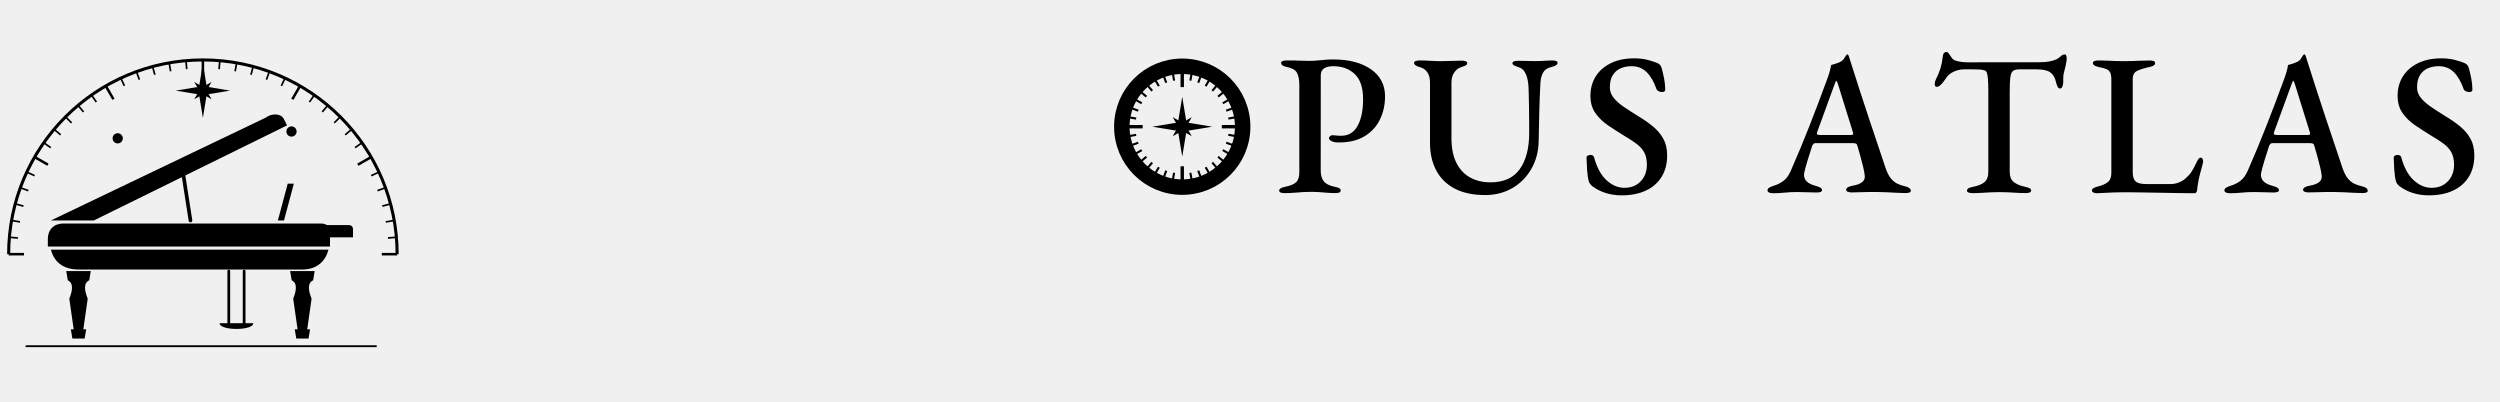
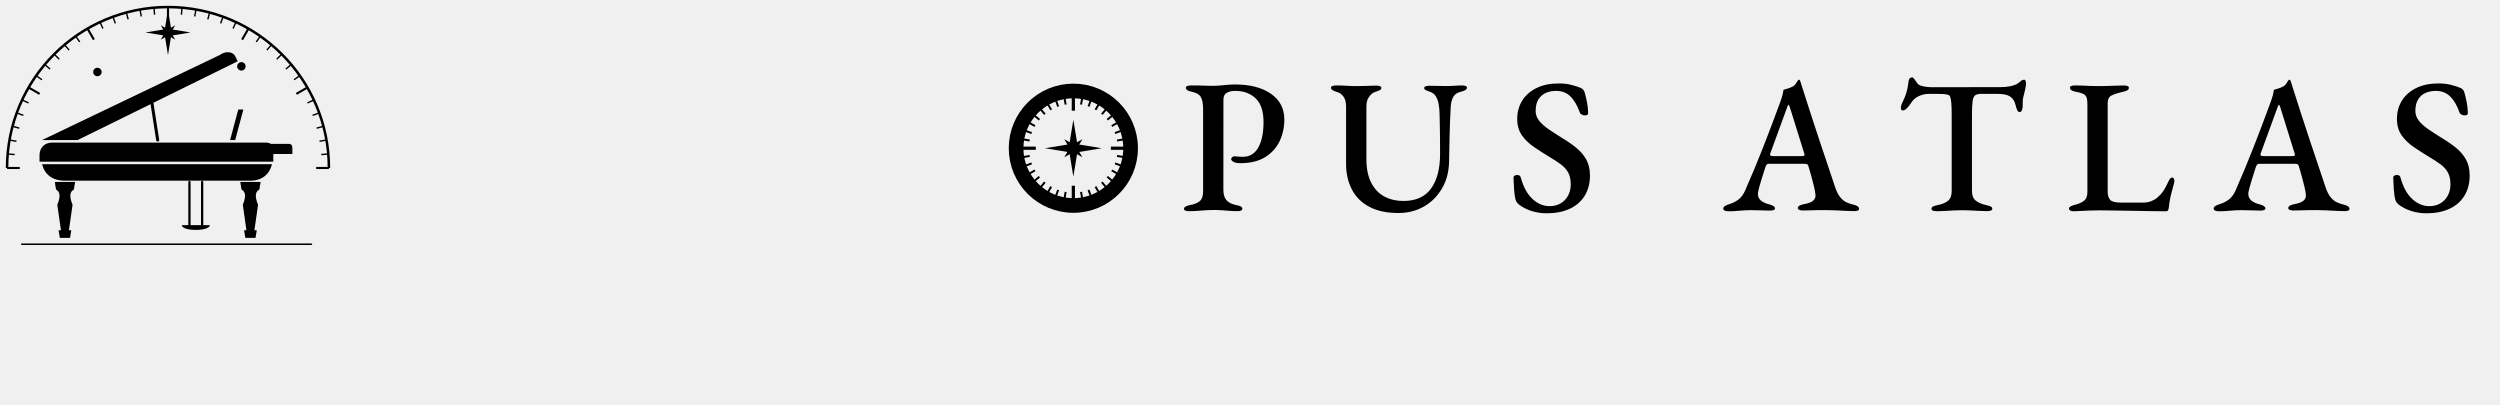
- <svg xmlns="http://www.w3.org/2000/svg" viewBox="0 0 572.22 92" width="572.22" height="92">
-   <g transform="translate(-3.48 -8.12) scale(0.39)">
+ <svg xmlns="http://www.w3.org/2000/svg" viewBox="-1.5 25.5 885.48 143.27" width="885.48" height="143.27">
+   <g transform="translate(-6 0) scale(0.5)">
    <defs>
-       <mask id="mblogpt" maskUnits="userSpaceOnUse" x="-50" y="-50" width="2000" height="2000">
+       <mask id="bblogpt" maskUnits="userSpaceOnUse" x="-50" y="-50" width="2000" height="2000">
        <rect x="-50" y="-50" width="2000" height="2000" fill="#fff" />
        <path d="M14 170A114 114 0 0 1 242 170" fill="none" stroke="#fff" stroke-width="1.8" />
        <path d="M23 170L14 170" stroke="#fff" stroke-width="1.5" />
        <path d="M19.41 160.5L14.43 160.06" stroke="#fff" stroke-width="1.0" />
        <path d="M20.66 151.07L15.73 150.2" stroke="#fff" stroke-width="1.0" />
        <path d="M22.71 141.79L17.88 140.49" stroke="#fff" stroke-width="1.0" />
        <path d="M25.57 132.72L20.88 131.01" stroke="#fff" stroke-width="1.0" />
        <path d="M29.21 123.93L24.68 121.82" stroke="#fff" stroke-width="1.0" />
        <path d="M37.07 117.5L29.27 113" stroke="#fff" stroke-width="1.5" />
        <path d="M38.71 107.48L34.62 104.61" stroke="#fff" stroke-width="1.0" />
        <path d="M44.5 99.94L40.67 96.72" stroke="#fff" stroke-width="1.0" />
        <path d="M50.93 92.93L47.39 89.39" stroke="#fff" stroke-width="1.0" />
        <path d="M57.94 86.5L54.72 82.67" stroke="#fff" stroke-width="1.0" />
        <path d="M65.48 80.71L62.61 76.62" stroke="#fff" stroke-width="1.0" />
        <path d="M75.5 79.07L71 71.27" stroke="#fff" stroke-width="1.5" />
        <path d="M81.93 71.21L79.82 66.68" stroke="#fff" stroke-width="1.0" />
        <path d="M90.72 67.57L89.01 62.88" stroke="#fff" stroke-width="1.0" />
        <path d="M99.79 64.71L98.49 59.88" stroke="#fff" stroke-width="1.0" />
        <path d="M109.07 62.66L108.2 57.73" stroke="#fff" stroke-width="1.0" />
        <path d="M118.5 61.41L118.06 56.43" stroke="#fff" stroke-width="1.0" />
        <path d="M128 65L128 56" stroke="#fff" stroke-width="1.5" />
        <path d="M137.5 61.41L137.94 56.43" stroke="#fff" stroke-width="1.0" />
        <path d="M146.93 62.66L147.8 57.73" stroke="#fff" stroke-width="1.0" />
        <path d="M156.21 64.71L157.51 59.88" stroke="#fff" stroke-width="1.0" />
        <path d="M165.28 67.57L166.99 62.88" stroke="#fff" stroke-width="1.0" />
        <path d="M174.07 71.21L176.18 66.68" stroke="#fff" stroke-width="1.0" />
        <path d="M180.5 79.07L185 71.27" stroke="#fff" stroke-width="1.5" />
        <path d="M190.52 80.71L193.39 76.62" stroke="#fff" stroke-width="1.0" />
        <path d="M198.06 86.5L201.28 82.67" stroke="#fff" stroke-width="1.0" />
        <path d="M205.07 92.93L208.61 89.39" stroke="#fff" stroke-width="1.0" />
        <path d="M211.5 99.94L215.33 96.72" stroke="#fff" stroke-width="1.0" />
        <path d="M217.29 107.48L221.38 104.61" stroke="#fff" stroke-width="1.0" />
        <path d="M218.93 117.5L226.73 113" stroke="#fff" stroke-width="1.5" />
        <path d="M226.79 123.93L231.32 121.82" stroke="#fff" stroke-width="1.0" />
        <path d="M230.43 132.72L235.12 131.01" stroke="#fff" stroke-width="1.0" />
        <path d="M233.29 141.79L238.12 140.49" stroke="#fff" stroke-width="1.0" />
        <path d="M235.34 151.07L240.27 150.2" stroke="#fff" stroke-width="1.0" />
        <path d="M236.59 160.5L241.57 160.06" stroke="#fff" stroke-width="1.0" />
        <path d="M233 170L242 170" stroke="#fff" stroke-width="1.5" />
        <circle cx="78" cy="102" r="3" fill="#fff" />
        <circle cx="180" cy="98" r="3" fill="#fff" />
        <path fill="#fff" d="M128 58L130.26 71.74L144 74L130.26 76.26L128 90L125.74 76.26L112 74L125.74 71.74Z" />
        <path fill="#fff" d="M133.09 68.91L130.16 74L133.09 79.09L128 76.16L122.91 79.09L125.84 74L122.91 68.91L128 71.84Z" />
        <g transform="translate(37 152) scale(0.9)">
          <path fill="#fff" d="M2 -2L142 -69C146 -72 152 -72 154 -68L156 -64L30 -2Z" />
          <path d="M93.0 -2L87.0 -40.6" fill="none" stroke="#fff" stroke-width="2.4" stroke-linecap="round" />
          <path fill="#fff" d="M150 -2L156.43 -26H160.43L154 -2Z" />
          <path fill="#fff" d="M10 0H178C182 0 184 2 184 6V15H0V10C0 4 4 0 10 0Z" />
          <path fill="#fff" d="M178 1H196C198 1 199 2 199 4V9H178Z" />
          <path fill="#fff" d="M2 17H183C181 25 175 30 166 30H20C10 30 4 25 2 17Z" />
          <path d="M2 16H184" fill="none" stroke="#000" stroke-width="1.4" stroke-linecap="round" />
          <path fill="#fff" d="M12 31H28L27 37C23 39 24 44 26 49L23 70H17L14 49C16 44 17 39 13 37Z" />
          <path fill="#fff" d="M15 69H25L24 75H16Z" />
          <path fill="#fff" d="M158 31H174L173 37C169 39 170 44 172 49L169 70H163L160 49C162 44 163 39 159 37Z" />
          <path fill="#fff" d="M161 69H171L170 75H162Z" />
          <path d="M118 31V66" fill="none" stroke="#fff" stroke-width="1.8" stroke-linecap="round" />
          <path d="M128 31V66" fill="none" stroke="#fff" stroke-width="1.8" stroke-linecap="round" />
          <path fill="#fff" d="M112 65H134C134 70 112 70 112 65Z" />
          <path d="M-14 80H214" fill="none" stroke="#fff" stroke-width="1.2" stroke-linecap="round" />
        </g>
      </mask>
    </defs>
-     <g mask="url(#mblogpt)">
+     <g mask="url(#bblogpt)">
      <path d="M14 170A114 114 0 0 1 242 170" fill="none" stroke="currentColor" stroke-width="1.8" />
      <path d="M23 170L14 170" stroke="currentColor" stroke-width="1.5" />
      <path d="M19.41 160.5L14.43 160.06" stroke="currentColor" stroke-width="1.0" />
      <path d="M20.66 151.07L15.73 150.2" stroke="currentColor" stroke-width="1.0" />
      <path d="M22.71 141.79L17.88 140.49" stroke="currentColor" stroke-width="1.0" />
      <path d="M25.57 132.72L20.88 131.01" stroke="currentColor" stroke-width="1.0" />
      <path d="M29.21 123.93L24.68 121.82" stroke="currentColor" stroke-width="1.0" />
      <path d="M37.07 117.5L29.27 113" stroke="currentColor" stroke-width="1.5" />
      <path d="M38.71 107.48L34.62 104.61" stroke="currentColor" stroke-width="1.0" />
      <path d="M44.5 99.94L40.67 96.72" stroke="currentColor" stroke-width="1.0" />
      <path d="M50.93 92.93L47.39 89.39" stroke="currentColor" stroke-width="1.0" />
      <path d="M57.94 86.5L54.72 82.67" stroke="currentColor" stroke-width="1.0" />
      <path d="M65.48 80.71L62.61 76.62" stroke="currentColor" stroke-width="1.0" />
      <path d="M75.5 79.07L71 71.27" stroke="currentColor" stroke-width="1.5" />
      <path d="M81.93 71.21L79.82 66.68" stroke="currentColor" stroke-width="1.0" />
      <path d="M90.72 67.57L89.01 62.88" stroke="currentColor" stroke-width="1.0" />
      <path d="M99.79 64.71L98.49 59.88" stroke="currentColor" stroke-width="1.0" />
      <path d="M109.07 62.66L108.2 57.73" stroke="currentColor" stroke-width="1.0" />
      <path d="M118.5 61.41L118.06 56.43" stroke="currentColor" stroke-width="1.0" />
      <path d="M128 65L128 56" stroke="currentColor" stroke-width="1.5" />
      <path d="M137.5 61.41L137.94 56.43" stroke="currentColor" stroke-width="1.0" />
      <path d="M146.93 62.66L147.8 57.73" stroke="currentColor" stroke-width="1.0" />
      <path d="M156.21 64.71L157.51 59.88" stroke="currentColor" stroke-width="1.0" />
      <path d="M165.28 67.57L166.99 62.88" stroke="currentColor" stroke-width="1.0" />
      <path d="M174.07 71.21L176.18 66.68" stroke="currentColor" stroke-width="1.0" />
      <path d="M180.5 79.07L185 71.27" stroke="currentColor" stroke-width="1.5" />
      <path d="M190.52 80.71L193.39 76.62" stroke="currentColor" stroke-width="1.0" />
      <path d="M198.06 86.5L201.28 82.67" stroke="currentColor" stroke-width="1.0" />
      <path d="M205.07 92.93L208.61 89.39" stroke="currentColor" stroke-width="1.0" />
      <path d="M211.5 99.94L215.33 96.72" stroke="currentColor" stroke-width="1.0" />
      <path d="M217.29 107.48L221.38 104.61" stroke="currentColor" stroke-width="1.0" />
      <path d="M218.93 117.5L226.73 113" stroke="currentColor" stroke-width="1.5" />
      <path d="M226.79 123.93L231.32 121.82" stroke="currentColor" stroke-width="1.0" />
      <path d="M230.43 132.72L235.12 131.01" stroke="currentColor" stroke-width="1.0" />
      <path d="M233.29 141.79L238.12 140.49" stroke="currentColor" stroke-width="1.0" />
      <path d="M235.34 151.07L240.27 150.2" stroke="currentColor" stroke-width="1.0" />
      <path d="M236.59 160.5L241.57 160.06" stroke="currentColor" stroke-width="1.0" />
      <path d="M233 170L242 170" stroke="currentColor" stroke-width="1.5" />
      <circle cx="78" cy="102" r="3" fill="currentColor" />
      <circle cx="180" cy="98" r="3" fill="currentColor" />
      <path fill="currentColor" d="M128 58L130.26 71.74L144 74L130.26 76.26L128 90L125.74 76.26L112 74L125.74 71.74Z" />
      <path fill="currentColor" d="M133.09 68.91L130.16 74L133.09 79.09L128 76.16L122.91 79.09L125.84 74L122.91 68.91L128 71.84Z" />
      <g transform="translate(37 152) scale(0.9)">
        <path fill="currentColor" d="M2 -2L142 -69C146 -72 152 -72 154 -68L156 -64L30 -2Z" />
        <path d="M93.0 -2L87.0 -40.6" fill="none" stroke="currentColor" stroke-width="2.4" stroke-linecap="round" />
        <path fill="currentColor" d="M150 -2L156.43 -26H160.43L154 -2Z" />
        <path fill="currentColor" d="M10 0H178C182 0 184 2 184 6V15H0V10C0 4 4 0 10 0Z" />
        <path fill="currentColor" d="M178 1H196C198 1 199 2 199 4V9H178Z" />
        <path fill="currentColor" d="M2 17H183C181 25 175 30 166 30H20C10 30 4 25 2 17Z" />
        <path d="M2 16H184" fill="none" stroke="none" stroke-width="1.4" stroke-linecap="round" />
        <path fill="currentColor" d="M12 31H28L27 37C23 39 24 44 26 49L23 70H17L14 49C16 44 17 39 13 37Z" />
        <path fill="currentColor" d="M15 69H25L24 75H16Z" />
        <path fill="currentColor" d="M158 31H174L173 37C169 39 170 44 172 49L169 70H163L160 49C162 44 163 39 159 37Z" />
        <path fill="currentColor" d="M161 69H171L170 75H162Z" />
        <path d="M118 31V66" fill="none" stroke="currentColor" stroke-width="1.8" stroke-linecap="round" />
        <path d="M128 31V66" fill="none" stroke="currentColor" stroke-width="1.8" stroke-linecap="round" />
        <path fill="currentColor" d="M112 65H134C134 70 112 70 112 65Z" />
        <path d="M-14 80H214" fill="none" stroke="currentColor" stroke-width="1.2" stroke-linecap="round" />
      </g>
    </g>
  </g>
-   <circle cx="270.6" cy="29" r="13.83" fill="none" stroke="currentColor" stroke-width="3.54" />
-   <path d="M270.6 16.64L270.6 19.94" stroke="currentColor" stroke-width="0.78" />
-   <path d="M272.75 16.83L272.46 18.45" stroke="currentColor" stroke-width="0.48" />
-   <path d="M274.83 17.39L274.26 18.94" stroke="currentColor" stroke-width="0.48" />
-   <path d="M276.78 18.3L275.96 19.72" stroke="currentColor" stroke-width="0.48" />
-   <path d="M278.55 19.53L277.48 20.8" stroke="currentColor" stroke-width="0.48" />
-   <path d="M280.07 21.06L278.8 22.12" stroke="currentColor" stroke-width="0.48" />
-   <path d="M281.3 22.82L279.88 23.64" stroke="currentColor" stroke-width="0.48" />
-   <path d="M282.22 24.77L280.66 25.34" stroke="currentColor" stroke-width="0.48" />
-   <path d="M282.77 26.85L281.15 27.14" stroke="currentColor" stroke-width="0.48" />
-   <path d="M282.96 29L279.66 29" stroke="currentColor" stroke-width="0.78" />
-   <path d="M282.77 31.15L281.15 30.86" stroke="currentColor" stroke-width="0.48" />
-   <path d="M282.22 33.23L280.66 32.66" stroke="currentColor" stroke-width="0.48" />
-   <path d="M281.3 35.18L279.88 34.36" stroke="currentColor" stroke-width="0.48" />
-   <path d="M280.07 36.94L278.8 35.88" stroke="currentColor" stroke-width="0.48" />
-   <path d="M278.55 38.47L277.48 37.2" stroke="currentColor" stroke-width="0.48" />
-   <path d="M276.78 39.7L275.96 38.28" stroke="currentColor" stroke-width="0.48" />
-   <path d="M274.83 40.61L274.26 39.06" stroke="currentColor" stroke-width="0.48" />
-   <path d="M272.75 41.17L272.46 39.55" stroke="currentColor" stroke-width="0.48" />
-   <path d="M270.6 41.36L270.6 38.06" stroke="currentColor" stroke-width="0.78" />
-   <path d="M268.45 41.17L268.74 39.55" stroke="currentColor" stroke-width="0.48" />
-   <path d="M266.37 40.61L266.94 39.06" stroke="currentColor" stroke-width="0.48" />
-   <path d="M264.42 39.7L265.25 38.28" stroke="currentColor" stroke-width="0.48" />
-   <path d="M262.66 38.47L263.72 37.2" stroke="currentColor" stroke-width="0.48" />
-   <path d="M261.13 36.94L262.4 35.88" stroke="currentColor" stroke-width="0.48" />
-   <path d="M259.9 35.18L261.33 34.36" stroke="currentColor" stroke-width="0.48" />
-   <path d="M258.99 33.23L260.54 32.66" stroke="currentColor" stroke-width="0.48" />
-   <path d="M258.43 31.15L260.05 30.86" stroke="currentColor" stroke-width="0.48" />
-   <path d="M258.24 29L261.54 29" stroke="currentColor" stroke-width="0.78" />
-   <path d="M258.43 26.85L260.05 27.14" stroke="currentColor" stroke-width="0.48" />
-   <path d="M258.99 24.77L260.54 25.34" stroke="currentColor" stroke-width="0.48" />
-   <path d="M259.9 22.82L261.33 23.64" stroke="currentColor" stroke-width="0.48" />
-   <path d="M261.13 21.06L262.4 22.12" stroke="currentColor" stroke-width="0.48" />
-   <path d="M262.66 19.53L263.72 20.8" stroke="currentColor" stroke-width="0.48" />
-   <path d="M264.42 18.3L265.25 19.72" stroke="currentColor" stroke-width="0.48" />
-   <path d="M266.37 17.39L266.94 18.94" stroke="currentColor" stroke-width="0.48" />
-   <path d="M268.45 16.83L268.74 18.45" stroke="currentColor" stroke-width="0.48" />
-   <path fill="currentColor" d="M270.6 22.14L271.57 28.03L277.46 29L271.57 29.97L270.6 35.86L269.63 29.97L263.74 29L269.63 28.03Z" />
-   <path fill="currentColor" d="M272.78 26.82L271.53 29L272.78 31.18L270.6 29.93L268.42 31.18L269.67 29L268.42 26.82L270.6 28.07Z" />
-   <path fill="currentColor" d="M293.979 44.204Q293.473 44.204 293.13 44.069Q292.788 43.933 292.788 43.643Q292.788 43.022 294.124 42.758Q295.877 42.422 296.638 41.737Q297.399 41.052 297.399 39.425V19.52Q297.399 17.617 296.855 16.649Q296.311 15.682 294.597 15.346Q293.879 15.207 293.557 14.963Q293.235 14.719 293.235 14.409Q293.235 14.119 293.57 13.977Q293.906 13.835 294.453 13.835Q295.632 13.835 296.422 13.848Q297.213 13.862 297.94 13.898Q298.668 13.934 299.591 13.934Q300.568 13.934 301.487 13.852Q302.407 13.769 303.304 13.687Q304.202 13.604 305.156 13.604Q310.538 13.604 313.779 15.847Q317.02 18.09 317.02 22.06Q317.02 24.902 315.873 27.306Q314.725 29.71 312.373 31.161Q310.022 32.612 306.387 32.612Q305.305 32.612 304.741 32.291Q304.177 31.971 304.177 31.614Q304.177 31.376 304.451 31.159Q304.725 30.941 304.955 30.941Q305.28 30.941 305.724 31.007Q306.169 31.074 306.998 31.074Q309.473 31.074 310.733 28.813Q311.994 26.552 311.994 22.678Q311.994 18.785 310.099 16.968Q308.204 15.151 305.156 15.151Q303.864 15.151 303.087 15.636Q302.309 16.121 302.309 17.236L302.296 39.051Q302.296 40.646 303.022 41.527Q303.747 42.409 305.535 42.758Q306.213 42.884 306.542 43.075Q306.871 43.266 306.871 43.629Q306.871 43.92 306.555 44.055Q306.24 44.191 305.707 44.191Q304.541 44.191 303.637 44.112Q302.734 44.033 301.936 43.97Q301.137 43.908 300.247 43.908Q299.16 43.908 298.166 43.97Q297.172 44.033 296.165 44.118Q295.158 44.204 293.979 44.204ZM339.952 44.646Q335.764 44.646 332.948 43.159Q330.132 41.672 328.721 38.978Q327.31 36.284 327.31 32.709V18.901Q327.31 17.373 326.667 16.505Q326.025 15.636 325.106 15.411Q323.663 15.023 323.663 14.396Q323.663 14.106 324.026 13.97Q324.388 13.835 324.962 13.835Q326.157 13.835 327.39 13.917Q328.622 14.0 329.941 14.0Q331.083 14.0 332.337 13.94Q333.591 13.881 334.53 13.881Q335.117 13.881 335.473 14.01Q335.829 14.138 335.829 14.442Q335.829 14.832 335.346 15.037Q334.863 15.242 334.091 15.512Q333.484 15.737 332.852 16.607Q332.22 17.478 332.22 18.916V31.577Q332.22 35.082 333.386 37.339Q334.551 39.595 336.57 40.666Q338.588 41.736 341.136 41.736Q345.689 41.736 347.851 38.717Q350.013 35.698 350.013 30.405Q350.013 29.323 350.003 27.715Q349.993 26.107 349.967 24.305Q349.941 22.504 349.895 20.87Q349.882 19.363 349.654 18.268Q349.426 17.173 348.977 16.451Q348.528 15.73 347.802 15.465Q347.327 15.286 346.749 15.062Q346.172 14.838 346.172 14.475Q346.172 14.171 346.541 14.042Q346.91 13.914 347.524 13.914Q348.799 13.914 349.545 13.95Q350.291 13.987 351.333 13.987Q352.112 13.987 352.738 13.957Q353.364 13.927 353.971 13.881Q354.577 13.835 355.219 13.835Q355.792 13.835 356.148 13.957Q356.504 14.079 356.504 14.396Q356.504 15.009 355.074 15.346Q353.754 15.644 353.213 16.587Q352.672 17.53 352.579 19.022Q352.375 22.817 352.313 25.973Q352.25 29.13 352.185 32.261Q352.119 35.882 350.49 38.691Q348.862 41.5 346.121 43.073Q343.381 44.646 339.952 44.646ZM371.195 44.712Q369.244 44.712 367.531 44.175Q365.819 43.638 364.42 42.59Q364.195 42.392 363.994 42.141Q363.792 41.89 363.686 41.6Q363.375 40.556 363.272 38.966Q363.17 37.375 363.131 36.098Q363.131 35.775 363.401 35.62Q363.671 35.465 364.041 35.465Q364.352 35.465 364.562 35.587Q364.773 35.709 364.859 36Q365.823 39.513 367.713 41.251Q369.603 42.988 371.828 42.988Q373.39 42.988 374.536 42.302Q375.682 41.617 376.317 40.428Q376.952 39.239 376.952 37.759Q376.952 36.014 376.349 34.897Q375.746 33.78 374.592 32.917Q373.438 32.053 371.723 31.051Q369.883 29.924 368.109 28.727Q366.335 27.53 365.181 25.91Q364.027 24.29 364.027 21.928Q364.027 19.454 365.216 17.528Q366.405 15.602 368.658 14.478Q370.911 13.354 374.075 13.354Q375.763 13.354 377.12 13.707Q378.477 14.06 379.296 14.409Q379.732 14.575 379.979 14.878Q380.226 15.181 380.359 15.67Q380.622 16.64 380.885 17.933Q381.148 19.226 381.148 20.534Q381.148 21.068 380.402 21.068Q380 21.068 379.621 20.877Q379.242 20.686 379.15 20.396Q378.248 17.829 376.875 16.49Q375.502 15.151 373.438 15.151Q372.04 15.151 370.927 15.645Q369.814 16.139 369.146 17.206Q368.478 18.273 368.478 20.024Q368.478 21.302 369.331 22.372Q370.184 23.443 371.641 24.438Q373.098 25.433 374.859 26.522Q376.782 27.665 378.308 28.912Q379.834 30.16 380.713 31.752Q381.591 33.344 381.591 35.572Q381.591 38.456 380.298 40.516Q379.006 42.577 376.67 43.644Q374.335 44.712 371.195 44.712ZM405.859 44.231Q405.286 44.231 404.923 44.069Q404.56 43.908 404.56 43.577Q404.56 43.214 404.926 42.974Q405.292 42.733 405.936 42.529Q407.19 42.16 408.199 41.408Q409.207 40.656 409.865 39.149Q411.104 36.316 412.169 33.758Q413.233 31.2 414.202 28.715Q415.172 26.229 416.183 23.582Q417.195 20.936 418.282 17.939Q418.673 16.864 418.858 16.145Q419.043 15.425 419.116 14.887Q419.678 14.722 420.201 14.563Q420.723 14.405 421.299 14.114Q421.848 13.824 422.157 13.29Q422.466 12.757 422.658 12.532Q422.757 12.459 422.867 12.446Q422.976 12.432 423.063 12.605Q423.182 12.83 423.264 13.113Q423.347 13.397 423.439 13.7Q424.493 17.074 425.633 20.56Q426.773 24.045 427.87 27.371Q428.967 30.696 429.94 33.537Q430.913 36.377 431.601 38.494Q432.127 40.019 432.805 40.841Q433.483 41.664 434.271 42.04Q435.058 42.416 435.981 42.627Q436.659 42.766 437.008 43.032Q437.357 43.299 437.357 43.662Q437.357 43.952 437.022 44.072Q436.686 44.191 436.153 44.191Q435.413 44.191 434.218 44.128Q433.024 44.066 431.731 44.003Q430.438 43.94 429.376 43.94Q428.486 43.94 427.442 43.954Q426.399 43.967 425.44 44.004Q424.481 44.04 423.794 44.04Q423.261 44.04 422.911 43.888Q422.562 43.736 422.562 43.446Q422.562 43.096 422.977 42.859Q423.392 42.621 423.938 42.529Q425.528 42.258 426.228 41.691Q426.928 41.124 426.82 40.211Q426.754 39.452 426.467 38.264Q426.18 37.076 425.818 35.75Q425.457 34.424 425.128 33.35Q425.035 32.981 424.815 32.871Q424.594 32.762 424.029 32.762H415.506Q415.268 32.762 415.074 32.937Q414.88 33.112 414.722 33.579Q414.57 34.108 414.28 34.98Q413.991 35.852 413.708 36.799Q413.425 37.746 413.207 38.536Q412.99 39.326 412.936 39.69Q412.816 40.839 413.534 41.529Q414.251 42.218 415.667 42.562Q417.043 42.924 417.043 43.512Q417.043 43.802 416.714 43.931Q416.385 44.06 415.811 44.06Q414.944 44.06 413.79 44.007Q412.636 43.954 411.317 43.954Q409.847 43.954 408.477 44.092Q407.106 44.231 405.859 44.231ZM416.766 30.904H423.518Q424.178 30.904 424.178 30.647Q424.178 30.528 424.155 30.426Q424.132 30.324 424.085 30.172L420.673 19.218Q420.436 18.494 420.298 18.494Q420.205 18.494 419.955 19.185L415.942 30.172Q415.85 30.422 415.85 30.541Q415.85 30.772 416.104 30.838Q416.358 30.904 416.766 30.904ZM451.451 44.204Q450.945 44.204 450.583 44.069Q450.22 43.933 450.22 43.643Q450.22 43.293 450.569 43.088Q450.918 42.884 451.596 42.758Q453.35 42.422 454.226 41.688Q455.102 40.954 455.102 39.359V21.05Q455.102 19.034 455.01 17.997Q454.918 16.96 454.73 16.559Q454.542 16.157 454.213 16.098Q453.661 15.932 452.959 15.903Q452.257 15.873 451.338 15.873H449.57Q448.342 15.873 447.17 16.412Q445.999 16.951 445.397 17.927Q445.232 18.185 444.869 18.67Q444.506 19.155 444.096 19.519Q443.687 19.882 443.278 19.882Q443.026 19.882 442.93 19.677Q442.834 19.472 442.834 19.215Q442.834 18.713 443.092 18.198Q443.818 16.726 444.158 15.614Q444.498 14.502 444.67 12.991Q444.762 12.246 445.036 12.068Q445.31 11.889 445.575 11.889Q445.813 11.889 446.198 12.456Q446.584 13.023 446.849 13.393Q447.193 13.827 448.219 14.045Q449.244 14.262 450.106 14.262L466.754 14.249Q468.209 14.249 469.151 14.051Q470.092 13.853 470.71 13.57Q471.331 13.239 471.711 12.849Q472.09 12.459 472.658 12.459Q472.85 12.459 472.949 12.759Q473.048 13.058 473.048 13.427Q473.048 13.645 472.992 14.006Q472.936 14.368 472.89 14.599Q472.725 15.457 472.569 15.98Q472.414 16.503 472.334 16.94Q472.254 17.378 472.254 18.045V18.719Q472.254 19.255 472.076 19.759Q471.898 20.263 471.502 20.263Q471.139 20.263 470.921 19.782Q470.703 19.301 470.478 18.398Q470.173 17.174 469.223 16.523Q468.274 15.873 466.125 15.873H462.267Q461.331 15.873 460.83 16.177Q460.329 16.48 460.164 17.568Q459.999 18.656 459.999 21.047V39.346Q459.999 40.9 460.895 41.641Q461.79 42.382 463.525 42.758Q464.202 42.897 464.551 43.082Q464.901 43.266 464.901 43.629Q464.901 43.92 464.565 44.055Q464.229 44.191 463.696 44.191Q462.53 44.191 461.555 44.128Q460.58 44.066 459.661 44.019Q458.742 43.973 457.72 43.973Q456.634 43.973 455.653 44.019Q454.672 44.066 453.651 44.135Q452.631 44.204 451.451 44.204ZM479.986 44.231Q479.44 44.231 479.127 44.049Q478.815 43.868 478.815 43.623Q478.815 43.248 479.193 43.053Q479.571 42.858 479.803 42.785Q481.523 42.389 482.392 41.734Q483.261 41.079 483.261 39.583V18.274Q483.261 17.193 483.023 16.656Q482.786 16.118 482.172 15.838Q481.559 15.557 480.378 15.346Q479.043 15.082 479.043 14.396Q479.043 14.106 479.385 13.97Q479.728 13.835 480.234 13.835Q481.413 13.835 482.322 13.881Q483.231 13.927 484.077 13.964Q484.923 14.0 485.912 14.0Q486.999 14.0 487.963 13.97Q488.928 13.94 489.939 13.894Q490.949 13.848 492.115 13.848Q492.648 13.848 492.964 13.977Q493.28 14.106 493.28 14.409Q493.28 14.773 492.951 14.99Q492.622 15.207 491.944 15.346Q490.183 15.736 489.17 16.221Q488.157 16.706 488.157 18.058V39.449Q488.157 40.839 488.777 41.485Q489.396 42.13 491.337 42.13H496.698Q497.864 42.13 498.763 41.751Q499.663 41.372 500.178 40.904Q501.061 40.132 501.553 39.402Q502.045 38.672 502.605 37.493Q502.817 36.988 503.104 36.535Q503.391 36.081 503.7 36.081Q504.004 36.081 504.142 36.372Q504.281 36.662 504.281 36.952Q504.281 37.012 504.238 37.168Q504.195 37.324 504.195 37.424Q503.858 38.678 503.598 39.653Q503.337 40.629 503.176 41.513Q503.014 42.397 502.908 43.419Q502.862 43.742 502.733 43.987Q502.605 44.231 502.222 44.231Q500.396 44.231 498.373 44.185Q496.351 44.138 494.275 44.115Q492.2 44.092 490.193 44.046Q488.185 44.0 486.338 44.0Q485.251 44.0 483.871 44.046Q482.49 44.092 481.372 44.162Q480.254 44.231 479.986 44.231ZM510.443 44.231Q509.87 44.231 509.508 44.069Q509.145 43.908 509.145 43.577Q509.145 43.214 509.511 42.974Q509.876 42.733 510.521 42.529Q511.774 42.16 512.783 41.408Q513.792 40.656 514.45 39.149Q515.689 36.316 516.753 33.758Q517.818 31.2 518.787 28.715Q519.756 26.229 520.768 23.582Q521.78 20.936 522.867 17.939Q523.258 16.864 523.443 16.145Q523.627 15.425 523.7 14.887Q524.263 14.722 524.785 14.563Q525.308 14.405 525.884 14.114Q526.433 13.824 526.742 13.29Q527.05 12.757 527.242 12.532Q527.342 12.459 527.451 12.446Q527.561 12.432 527.647 12.605Q527.766 12.83 527.849 13.113Q527.931 13.397 528.024 13.7Q529.078 17.074 530.218 20.56Q531.357 24.045 532.455 27.371Q533.552 30.696 534.525 33.537Q535.498 36.377 536.186 38.494Q536.711 40.019 537.39 40.841Q538.068 41.664 538.855 42.04Q539.643 42.416 540.566 42.627Q541.244 42.766 541.593 43.032Q541.942 43.299 541.942 43.662Q541.942 43.952 541.606 44.072Q541.27 44.191 540.737 44.191Q539.997 44.191 538.803 44.128Q537.608 44.066 536.315 44.003Q535.022 43.94 533.961 43.94Q533.07 43.94 532.027 43.954Q530.983 43.967 530.025 44.004Q529.066 44.04 528.378 44.04Q527.845 44.04 527.496 43.888Q527.147 43.736 527.147 43.446Q527.147 43.096 527.562 42.859Q527.976 42.621 528.523 42.529Q530.113 42.258 530.812 41.691Q531.512 41.124 531.405 40.211Q531.338 39.452 531.052 38.264Q530.765 37.076 530.403 35.75Q530.041 34.424 529.712 33.35Q529.62 32.981 529.399 32.871Q529.179 32.762 528.613 32.762H520.091Q519.853 32.762 519.658 32.937Q519.464 33.112 519.306 33.579Q519.154 34.108 518.865 34.98Q518.575 35.852 518.292 36.799Q518.009 37.746 517.792 38.536Q517.575 39.326 517.521 39.69Q517.401 40.839 518.118 41.529Q518.836 42.218 520.252 42.562Q521.627 42.924 521.627 43.512Q521.627 43.802 521.298 43.931Q520.969 44.06 520.396 44.06Q519.528 44.06 518.374 44.007Q517.221 43.954 515.902 43.954Q514.432 43.954 513.061 44.092Q511.691 44.231 510.443 44.231ZM521.35 30.904H528.103Q528.762 30.904 528.762 30.647Q528.762 30.528 528.739 30.426Q528.716 30.324 528.67 30.172L525.257 19.218Q525.021 18.494 524.882 18.494Q524.79 18.494 524.54 19.185L520.527 30.172Q520.435 30.422 520.435 30.541Q520.435 30.772 520.689 30.838Q520.942 30.904 521.35 30.904ZM555.949 44.712Q553.997 44.712 552.285 44.175Q550.573 43.638 549.174 42.59Q548.949 42.392 548.747 42.141Q548.546 41.89 548.44 41.6Q548.129 40.556 548.026 38.966Q547.924 37.375 547.885 36.098Q547.885 35.775 548.155 35.62Q548.425 35.465 548.794 35.465Q549.106 35.465 549.316 35.587Q549.527 35.709 549.613 36Q550.576 39.513 552.466 41.251Q554.356 42.988 556.582 42.988Q558.144 42.988 559.29 42.302Q560.435 41.617 561.07 40.428Q561.706 39.239 561.706 37.759Q561.706 36.014 561.103 34.897Q560.5 33.78 559.346 32.917Q558.192 32.053 556.477 31.051Q554.637 29.924 552.863 28.727Q551.089 27.53 549.935 25.91Q548.781 24.29 548.781 21.928Q548.781 19.454 549.97 17.528Q551.158 15.602 553.412 14.478Q555.665 13.354 558.829 13.354Q560.517 13.354 561.874 13.707Q563.231 14.06 564.05 14.409Q564.486 14.575 564.733 14.878Q564.98 15.181 565.113 15.67Q565.376 16.64 565.639 17.933Q565.902 19.226 565.902 20.534Q565.902 21.068 565.156 21.068Q564.754 21.068 564.375 20.877Q563.996 20.686 563.904 20.396Q563.001 17.829 561.629 16.49Q560.256 15.151 558.191 15.151Q556.793 15.151 555.68 15.645Q554.567 16.139 553.899 17.206Q553.232 18.273 553.232 20.024Q553.232 21.302 554.085 22.372Q554.938 23.443 556.395 24.438Q557.852 25.433 559.613 26.522Q561.536 27.665 563.062 28.912Q564.588 30.16 565.467 31.752Q566.345 33.344 566.345 35.572Q566.345 38.456 565.052 40.516Q563.759 42.577 561.424 43.644Q559.089 44.712 555.949 44.712Z" />
+   <g transform="translate(348.88 48)">
+     <circle cx="29.79" cy="30" r="20.28" fill="none" stroke="currentColor" stroke-width="5.19" />
+     <path d="M29.79 12.01L29.79 16.71" stroke="currentColor" stroke-width="1.14" />
+     <path d="M32.91 12.29L32.52 14.53" stroke="currentColor" stroke-width="0.7" />
+     <path d="M35.94 13.1L35.16 15.24" stroke="currentColor" stroke-width="0.7" />
+     <path d="M38.78 14.42L37.64 16.4" stroke="currentColor" stroke-width="0.7" />
+     <path d="M41.35 16.22L39.89 17.97" stroke="currentColor" stroke-width="0.7" />
+     <path d="M43.57 18.44L41.82 19.9" stroke="currentColor" stroke-width="0.7" />
+     <path d="M45.37 21.01L43.39 22.15" stroke="currentColor" stroke-width="0.7" />
+     <path d="M46.69 23.85L44.55 24.63" stroke="currentColor" stroke-width="0.7" />
+     <path d="M47.51 26.88L45.26 27.27" stroke="currentColor" stroke-width="0.7" />
+     <path d="M47.78 30L43.08 30" stroke="currentColor" stroke-width="1.14" />
+     <path d="M47.51 33.12L45.26 32.73" stroke="currentColor" stroke-width="0.7" />
+     <path d="M46.69 36.15L44.55 35.37" stroke="currentColor" stroke-width="0.7" />
+     <path d="M45.37 38.99L43.39 37.85" stroke="currentColor" stroke-width="0.7" />
+     <path d="M43.57 41.56L41.82 40.1" stroke="currentColor" stroke-width="0.7" />
+     <path d="M41.35 43.78L39.89 42.03" stroke="currentColor" stroke-width="0.7" />
+     <path d="M38.78 45.58L37.64 43.6" stroke="currentColor" stroke-width="0.7" />
+     <path d="M35.94 46.9L35.16 44.76" stroke="currentColor" stroke-width="0.7" />
+     <path d="M32.91 47.71L32.52 45.47" stroke="currentColor" stroke-width="0.7" />
+     <path d="M29.79 47.99L29.79 43.29" stroke="currentColor" stroke-width="1.14" />
+     <path d="M26.67 47.71L27.06 45.47" stroke="currentColor" stroke-width="0.7" />
+     <path d="M23.64 46.9L24.42 44.76" stroke="currentColor" stroke-width="0.7" />
+     <path d="M20.8 45.58L21.94 43.6" stroke="currentColor" stroke-width="0.7" />
+     <path d="M18.23 43.78L19.69 42.03" stroke="currentColor" stroke-width="0.7" />
+     <path d="M16.01 41.56L17.76 40.1" stroke="currentColor" stroke-width="0.7" />
+     <path d="M14.21 38.99L16.19 37.85" stroke="currentColor" stroke-width="0.7" />
+     <path d="M12.89 36.15L15.03 35.37" stroke="currentColor" stroke-width="0.7" />
+     <path d="M12.08 33.12L14.32 32.73" stroke="currentColor" stroke-width="0.7" />
+     <path d="M11.8 30L16.5 30" stroke="currentColor" stroke-width="1.14" />
+     <path d="M12.08 26.88L14.32 27.27" stroke="currentColor" stroke-width="0.7" />
+     <path d="M12.89 23.85L15.03 24.63" stroke="currentColor" stroke-width="0.7" />
+     <path d="M14.21 21.01L16.19 22.15" stroke="currentColor" stroke-width="0.7" />
+     <path d="M16.01 18.44L17.76 19.9" stroke="currentColor" stroke-width="0.7" />
+     <path d="M18.23 16.22L19.69 17.97" stroke="currentColor" stroke-width="0.7" />
+     <path d="M20.8 14.42L21.94 16.4" stroke="currentColor" stroke-width="0.7" />
+     <path d="M23.64 13.1L24.42 15.24" stroke="currentColor" stroke-width="0.7" />
+     <path d="M26.67 12.29L27.06 14.53" stroke="currentColor" stroke-width="0.7" />
+     <path fill="currentColor" d="M29.79 19.93L31.21 28.58L39.86 30L31.21 31.42L29.79 40.07L28.37 31.42L19.72 30L28.37 28.58Z" />
+     <path fill="currentColor" d="M32.99 26.8L31.15 30L32.99 33.2L29.79 31.36L26.59 33.2L28.43 30L26.59 26.8L29.79 28.64Z" />
+     <path fill="currentColor" d="M70.731 52.299Q69.989 52.299 69.486 52.101Q68.984 51.902 68.984 51.476Q68.984 50.566 70.943 50.179Q73.515 49.686 74.631 48.681Q75.747 47.676 75.747 45.29V16.095Q75.747 13.304 74.949 11.886Q74.151 10.467 71.638 9.974Q70.585 9.771 70.112 9.413Q69.639 9.055 69.639 8.6Q69.639 8.175 70.132 7.966Q70.624 7.758 71.426 7.758Q73.155 7.758 74.314 7.777Q75.474 7.797 76.541 7.85Q77.609 7.904 78.962 7.904Q80.395 7.904 81.743 7.783Q83.092 7.662 84.408 7.54Q85.725 7.419 87.124 7.419Q95.018 7.419 99.771 10.709Q104.525 13.998 104.525 19.822Q104.525 23.99 102.842 27.516Q101.158 31.041 97.709 33.169Q94.26 35.297 88.93 35.297Q87.343 35.297 86.515 34.827Q85.688 34.358 85.688 33.834Q85.688 33.485 86.089 33.166Q86.491 32.847 86.83 32.847Q87.305 32.847 87.957 32.944Q88.609 33.041 89.826 33.041Q93.455 33.041 95.304 29.725Q97.153 26.41 97.153 20.727Q97.153 15.018 94.374 12.353Q91.594 9.688 87.124 9.688Q85.229 9.688 84.089 10.399Q82.949 11.111 82.949 12.747L82.929 44.741Q82.929 47.08 83.994 48.373Q85.058 49.666 87.68 50.179Q88.674 50.363 89.157 50.643Q89.639 50.924 89.639 51.456Q89.639 51.882 89.176 52.081Q88.713 52.28 87.932 52.28Q86.222 52.28 84.897 52.164Q83.572 52.048 82.401 51.956Q81.229 51.865 79.924 51.865Q78.33 51.865 76.872 51.956Q75.415 52.048 73.938 52.174Q72.461 52.299 70.731 52.299ZM144.928 52.948Q138.786 52.948 134.655 50.766Q130.525 48.585 128.455 44.634Q126.385 40.683 126.385 35.44V15.188Q126.385 12.948 125.443 11.674Q124.5 10.4 123.153 10.07Q121.037 9.5 121.037 8.581Q121.037 8.155 121.569 7.956Q122.101 7.758 122.942 7.758Q124.695 7.758 126.502 7.879Q128.31 8.0 130.245 8.0Q131.919 8.0 133.759 7.913Q135.598 7.825 136.975 7.825Q137.836 7.825 138.358 8.014Q138.88 8.203 138.88 8.648Q138.88 9.22 138.171 9.521Q137.463 9.821 136.332 10.218Q135.441 10.548 134.514 11.824Q133.587 13.101 133.587 15.21V33.78Q133.587 38.921 135.297 42.23Q137.006 45.539 139.967 47.11Q142.927 48.68 146.664 48.68Q153.341 48.68 156.512 44.252Q159.683 39.824 159.683 32.061Q159.683 30.474 159.669 28.115Q159.654 25.757 159.616 23.115Q159.578 20.472 159.51 18.077Q159.491 15.865 159.157 14.259Q158.822 12.653 158.164 11.595Q157.506 10.537 156.44 10.149Q155.744 9.887 154.897 9.558Q154.05 9.229 154.05 8.697Q154.05 8.251 154.591 8.062Q155.133 7.873 156.032 7.873Q157.903 7.873 158.997 7.927Q160.091 7.98 161.62 7.98Q162.761 7.98 163.68 7.937Q164.598 7.893 165.488 7.825Q166.378 7.758 167.319 7.758Q168.159 7.758 168.681 7.937Q169.203 8.116 169.203 8.581Q169.203 9.48 167.107 9.974Q165.17 10.411 164.376 11.794Q163.583 13.177 163.447 15.365Q163.148 20.931 163.056 25.561Q162.965 30.19 162.868 34.782Q162.772 40.093 160.383 44.213Q157.995 48.334 153.976 50.641Q149.957 52.948 144.928 52.948ZM197.52 53.044Q194.657 53.044 192.146 52.257Q189.635 51.469 187.583 49.932Q187.253 49.642 186.957 49.274Q186.662 48.906 186.507 48.48Q186.05 46.949 185.9 44.616Q185.749 42.283 185.692 40.41Q185.692 39.937 186.089 39.71Q186.485 39.482 187.026 39.482Q187.483 39.482 187.792 39.661Q188.101 39.841 188.227 40.266Q189.64 45.42 192.412 47.968Q195.184 50.516 198.448 50.516Q200.739 50.516 202.419 49.51Q204.1 48.504 205.031 46.761Q205.963 45.017 205.963 42.846Q205.963 40.286 205.078 38.649Q204.194 37.011 202.502 35.744Q200.809 34.478 198.294 33.008Q195.595 31.355 192.993 29.6Q190.391 27.844 188.699 25.468Q187.007 23.093 187.007 19.627Q187.007 15.999 188.75 13.174Q190.494 10.35 193.798 8.701Q197.103 7.052 201.743 7.052Q204.22 7.052 206.21 7.57Q208.2 8.087 209.401 8.6Q210.04 8.843 210.403 9.287Q210.765 9.732 210.96 10.45Q211.346 11.871 211.732 13.768Q212.117 15.664 212.117 17.583Q212.117 18.367 211.023 18.367Q210.434 18.367 209.878 18.086Q209.322 17.806 209.187 17.38Q207.863 13.616 205.85 11.652Q203.837 9.688 200.809 9.688Q198.758 9.688 197.126 10.413Q195.493 11.138 194.514 12.702Q193.534 14.267 193.534 16.835Q193.534 18.709 194.786 20.279Q196.037 21.849 198.174 23.309Q200.31 24.769 202.893 26.365Q205.714 28.042 207.952 29.871Q210.191 31.701 211.479 34.036Q212.768 36.372 212.768 39.639Q212.768 43.868 210.871 46.89Q208.975 49.912 205.55 51.478Q202.125 53.044 197.52 53.044ZM261.898 52.338Q261.057 52.338 260.526 52.102Q259.994 51.865 259.994 51.38Q259.994 50.847 260.53 50.495Q261.066 50.142 262.012 49.843Q263.85 49.301 265.33 48.198Q266.809 47.096 267.775 44.886Q269.591 40.73 271.153 36.978Q272.714 33.227 274.136 29.581Q275.557 25.936 277.041 22.054Q278.525 18.173 280.119 13.777Q280.693 12.201 280.964 11.145Q281.235 10.09 281.342 9.301Q282.167 9.059 282.933 8.826Q283.699 8.594 284.544 8.168Q285.349 7.742 285.802 6.959Q286.255 6.176 286.537 5.847Q286.683 5.74 286.843 5.72Q287.004 5.7 287.13 5.954Q287.305 6.283 287.426 6.699Q287.547 7.115 287.683 7.561Q289.229 12.509 290.901 17.621Q292.572 22.733 294.182 27.61Q295.791 32.488 297.218 36.654Q298.645 40.82 299.653 43.924Q300.425 46.161 301.419 47.367Q302.414 48.574 303.569 49.125Q304.724 49.677 306.078 49.987Q307.072 50.19 307.584 50.581Q308.096 50.972 308.096 51.505Q308.096 51.93 307.604 52.105Q307.111 52.28 306.329 52.28Q305.244 52.28 303.492 52.188Q301.74 52.096 299.843 52.004Q297.947 51.913 296.39 51.913Q295.084 51.913 293.554 51.932Q292.023 51.952 290.617 52.005Q289.211 52.059 288.203 52.059Q287.421 52.059 286.909 51.836Q286.397 51.613 286.397 51.188Q286.397 50.675 287.005 50.326Q287.613 49.978 288.415 49.843Q290.747 49.445 291.773 48.613Q292.799 47.781 292.642 46.443Q292.544 45.33 292.124 43.587Q291.703 41.844 291.172 39.899Q290.642 37.954 290.159 36.38Q290.024 35.838 289.7 35.678Q289.377 35.518 288.547 35.518H276.048Q275.699 35.518 275.414 35.774Q275.129 36.031 274.897 36.716Q274.674 37.491 274.25 38.77Q273.825 40.049 273.41 41.438Q272.995 42.827 272.676 43.986Q272.357 45.144 272.279 45.679Q272.102 47.364 273.155 48.375Q274.207 49.386 276.283 49.891Q278.301 50.421 278.301 51.284Q278.301 51.71 277.819 51.898Q277.336 52.087 276.495 52.087Q275.223 52.087 273.53 52.01Q271.838 51.932 269.904 51.932Q267.748 51.932 265.738 52.135Q263.728 52.338 261.898 52.338ZM277.895 32.793H287.799Q288.766 32.793 288.766 32.415Q288.766 32.241 288.732 32.091Q288.698 31.941 288.631 31.719L283.625 15.653Q283.278 14.592 283.075 14.592Q282.94 14.592 282.573 15.605L276.688 31.719Q276.552 32.086 276.552 32.26Q276.552 32.599 276.925 32.696Q277.297 32.793 277.895 32.793ZM335.537 52.299Q334.794 52.299 334.262 52.101Q333.731 51.902 333.731 51.476Q333.731 50.963 334.243 50.663Q334.755 50.363 335.749 50.179Q338.321 49.686 339.606 48.609Q340.891 47.532 340.891 45.194V18.34Q340.891 15.383 340.756 13.862Q340.62 12.341 340.345 11.753Q340.07 11.164 339.587 11.077Q338.777 10.834 337.747 10.791Q336.718 10.747 335.37 10.747H332.777Q330.976 10.747 329.258 11.537Q327.539 12.328 326.657 13.76Q326.415 14.138 325.882 14.849Q325.35 15.561 324.749 16.094Q324.149 16.627 323.548 16.627Q323.179 16.627 323.039 16.326Q322.898 16.026 322.898 15.649Q322.898 14.913 323.276 14.157Q324.341 11.998 324.84 10.367Q325.339 8.736 325.59 6.52Q325.725 5.428 326.127 5.166Q326.529 4.904 326.917 4.904Q327.267 4.904 327.832 5.736Q328.398 6.568 328.786 7.109Q329.291 7.747 330.795 8.066Q332.3 8.385 333.564 8.385L357.981 8.365Q360.114 8.365 361.496 8.074Q362.877 7.784 363.783 7.369Q364.694 6.884 365.25 6.312Q365.807 5.74 366.639 5.74Q366.921 5.74 367.066 6.179Q367.211 6.618 367.211 7.16Q367.211 7.479 367.129 8.01Q367.047 8.54 366.98 8.879Q366.737 10.136 366.509 10.904Q366.281 11.671 366.164 12.313Q366.048 12.954 366.048 13.933V14.922Q366.048 15.707 365.787 16.447Q365.526 17.186 364.945 17.186Q364.412 17.186 364.092 16.48Q363.772 15.775 363.443 14.45Q362.995 12.655 361.602 11.701Q360.209 10.747 357.058 10.747H351.399Q350.027 10.747 349.293 11.192Q348.558 11.638 348.315 13.233Q348.073 14.828 348.073 18.335V45.174Q348.073 47.454 349.387 48.54Q350.7 49.627 353.244 50.179Q354.238 50.382 354.75 50.653Q355.262 50.924 355.262 51.456Q355.262 51.882 354.77 52.081Q354.277 52.28 353.495 52.28Q351.785 52.28 350.355 52.188Q348.925 52.096 347.577 52.028Q346.229 51.961 344.731 51.961Q343.137 51.961 341.698 52.028Q340.26 52.096 338.763 52.198Q337.266 52.299 335.537 52.299ZM384.157 52.338Q383.356 52.338 382.897 52.072Q382.439 51.806 382.439 51.448Q382.439 50.897 382.993 50.611Q383.548 50.325 383.889 50.218Q386.411 49.638 387.685 48.677Q388.959 47.716 388.959 45.521V14.269Q388.959 12.684 388.611 11.895Q388.263 11.107 387.363 10.695Q386.464 10.284 384.732 9.974Q382.773 9.587 382.773 8.581Q382.773 8.155 383.275 7.956Q383.778 7.758 384.52 7.758Q386.25 7.758 387.583 7.825Q388.915 7.893 390.157 7.947Q391.398 8.0 392.848 8.0Q394.442 8.0 395.857 7.956Q397.271 7.913 398.754 7.845Q400.236 7.777 401.946 7.777Q402.728 7.777 403.191 7.966Q403.654 8.155 403.654 8.6Q403.654 9.133 403.171 9.452Q402.689 9.771 401.695 9.974Q399.112 10.546 397.627 11.258Q396.141 11.969 396.141 13.952V45.325Q396.141 47.364 397.05 48.311Q397.958 49.258 400.804 49.258H408.668Q410.378 49.258 411.697 48.702Q413.016 48.146 413.771 47.459Q415.066 46.327 415.788 45.257Q416.509 44.186 417.331 42.456Q417.643 41.716 418.063 41.051Q418.483 40.386 418.938 40.386Q419.383 40.386 419.586 40.812Q419.789 41.238 419.789 41.663Q419.789 41.751 419.726 41.98Q419.663 42.209 419.663 42.355Q419.169 44.194 418.787 45.625Q418.405 47.056 418.168 48.352Q417.931 49.648 417.776 51.148Q417.708 51.622 417.519 51.98Q417.331 52.338 416.769 52.338Q414.091 52.338 411.125 52.271Q408.158 52.203 405.114 52.169Q402.071 52.135 399.126 52.068Q396.182 52.0 393.472 52.0Q391.878 52.0 389.854 52.068Q387.83 52.135 386.19 52.237Q384.55 52.338 384.157 52.338ZM435.597 52.338Q434.756 52.338 434.224 52.102Q433.692 51.865 433.692 51.38Q433.692 50.847 434.229 50.495Q434.765 50.142 435.71 49.843Q437.549 49.301 439.028 48.198Q440.508 47.096 441.473 44.886Q443.29 40.73 444.851 36.978Q446.413 33.227 447.834 29.581Q449.256 25.936 450.739 22.054Q452.223 18.173 453.817 13.777Q454.391 12.201 454.662 11.145Q454.933 10.09 455.04 9.301Q455.865 9.059 456.631 8.826Q457.398 8.594 458.242 8.168Q459.048 7.742 459.501 6.959Q459.954 6.176 460.235 5.847Q460.381 5.74 460.542 5.72Q460.702 5.7 460.829 5.954Q461.004 6.283 461.125 6.699Q461.246 7.115 461.381 7.561Q462.927 12.509 464.599 17.621Q466.271 22.733 467.88 27.61Q469.489 32.488 470.916 36.654Q472.343 40.82 473.352 43.924Q474.123 46.161 475.118 47.367Q476.112 48.574 477.268 49.125Q478.423 49.677 479.777 49.987Q480.77 50.19 481.282 50.581Q481.795 50.972 481.795 51.505Q481.795 51.93 481.302 52.105Q480.81 52.28 480.028 52.28Q478.943 52.28 477.191 52.188Q475.438 52.096 473.542 52.004Q471.646 51.913 470.089 51.913Q468.783 51.913 467.252 51.932Q465.722 51.952 464.316 52.005Q462.91 52.059 461.901 52.059Q461.119 52.059 460.607 51.836Q460.095 51.613 460.095 51.188Q460.095 50.675 460.703 50.326Q461.312 49.978 462.113 49.843Q464.445 49.445 465.471 48.613Q466.498 47.781 466.341 46.443Q466.242 45.33 465.822 43.587Q465.402 41.844 464.871 39.899Q464.34 37.954 463.858 36.38Q463.722 35.838 463.399 35.678Q463.076 35.518 462.246 35.518H449.746Q449.397 35.518 449.112 35.774Q448.827 36.031 448.596 36.716Q448.373 37.491 447.948 38.77Q447.523 40.049 447.108 41.438Q446.693 42.827 446.375 43.986Q446.056 45.144 445.977 45.679Q445.801 47.364 446.853 48.375Q447.906 49.386 449.982 49.891Q452 50.421 452 51.284Q452 51.71 451.517 51.898Q451.035 52.087 450.194 52.087Q448.921 52.087 447.229 52.01Q445.537 51.932 443.602 51.932Q441.447 51.932 439.437 52.135Q437.426 52.338 435.597 52.338ZM451.594 32.793H461.497Q462.464 32.793 462.464 32.415Q462.464 32.241 462.431 32.091Q462.397 31.941 462.329 31.719L457.324 15.653Q456.977 14.592 456.774 14.592Q456.638 14.592 456.271 15.605L450.386 31.719Q450.251 32.086 450.251 32.26Q450.251 32.599 450.623 32.696Q450.995 32.793 451.594 32.793ZM509.108 53.044Q506.245 53.044 503.734 52.257Q501.223 51.469 499.171 49.932Q498.841 49.642 498.545 49.274Q498.249 48.906 498.094 48.48Q497.638 46.949 497.487 44.616Q497.337 42.283 497.28 40.41Q497.28 39.937 497.676 39.71Q498.073 39.482 498.614 39.482Q499.07 39.482 499.379 39.661Q499.688 39.841 499.815 40.266Q501.228 45.42 504 47.968Q506.772 50.516 510.036 50.516Q512.327 50.516 514.007 49.51Q515.688 48.504 516.619 46.761Q517.55 45.017 517.55 42.846Q517.55 40.286 516.666 38.649Q515.782 37.011 514.089 35.744Q512.397 34.478 509.882 33.008Q507.183 31.355 504.581 29.6Q501.979 27.844 500.287 25.468Q498.595 23.093 498.595 19.627Q498.595 15.999 500.338 13.174Q502.081 10.35 505.386 8.701Q508.691 7.052 513.331 7.052Q515.807 7.052 517.797 7.57Q519.788 8.087 520.988 8.6Q521.628 8.843 521.991 9.287Q522.353 9.732 522.547 10.45Q522.934 11.871 523.319 13.768Q523.705 15.664 523.705 17.583Q523.705 18.367 522.611 18.367Q522.021 18.367 521.466 18.086Q520.91 17.806 520.775 17.38Q519.451 13.616 517.438 11.652Q515.425 9.688 512.396 9.688Q510.346 9.688 508.713 10.413Q507.081 11.138 506.102 12.702Q505.122 14.267 505.122 16.835Q505.122 18.709 506.373 20.279Q507.625 21.849 509.761 23.309Q511.898 24.769 514.481 26.365Q517.302 28.042 519.54 29.871Q521.778 31.701 523.067 34.036Q524.355 36.372 524.355 39.639Q524.355 43.868 522.459 46.89Q520.563 49.912 517.138 51.478Q513.713 53.044 509.108 53.044Z" />
+   </g>
</svg>
